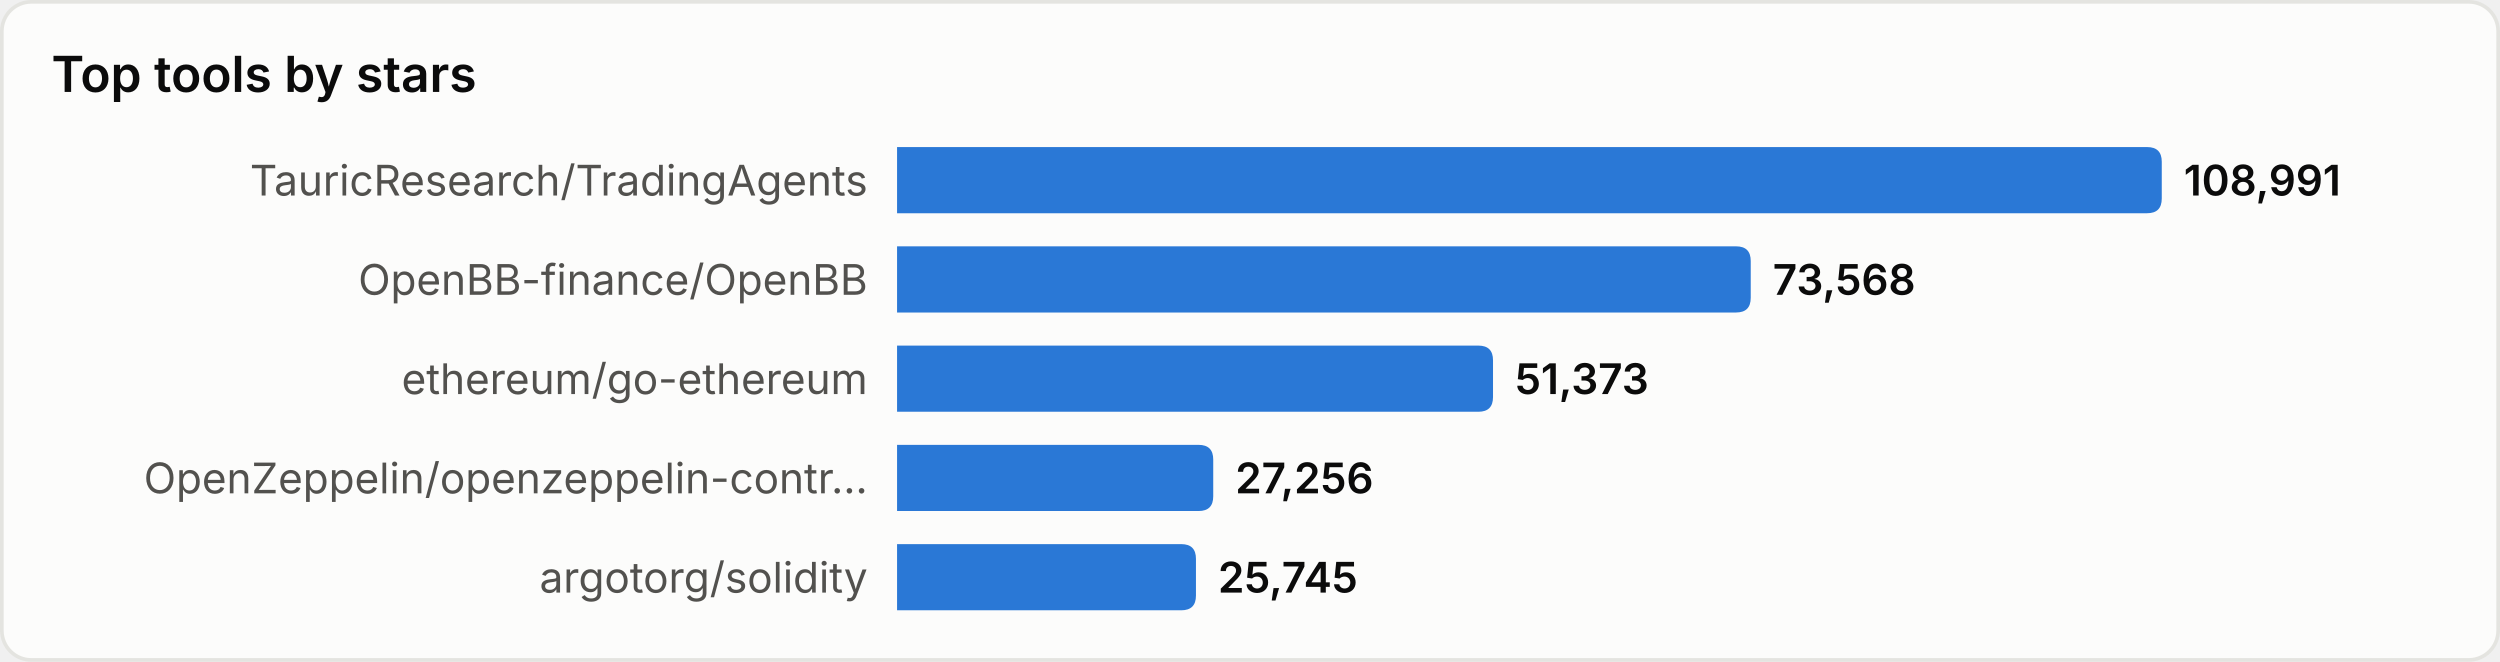
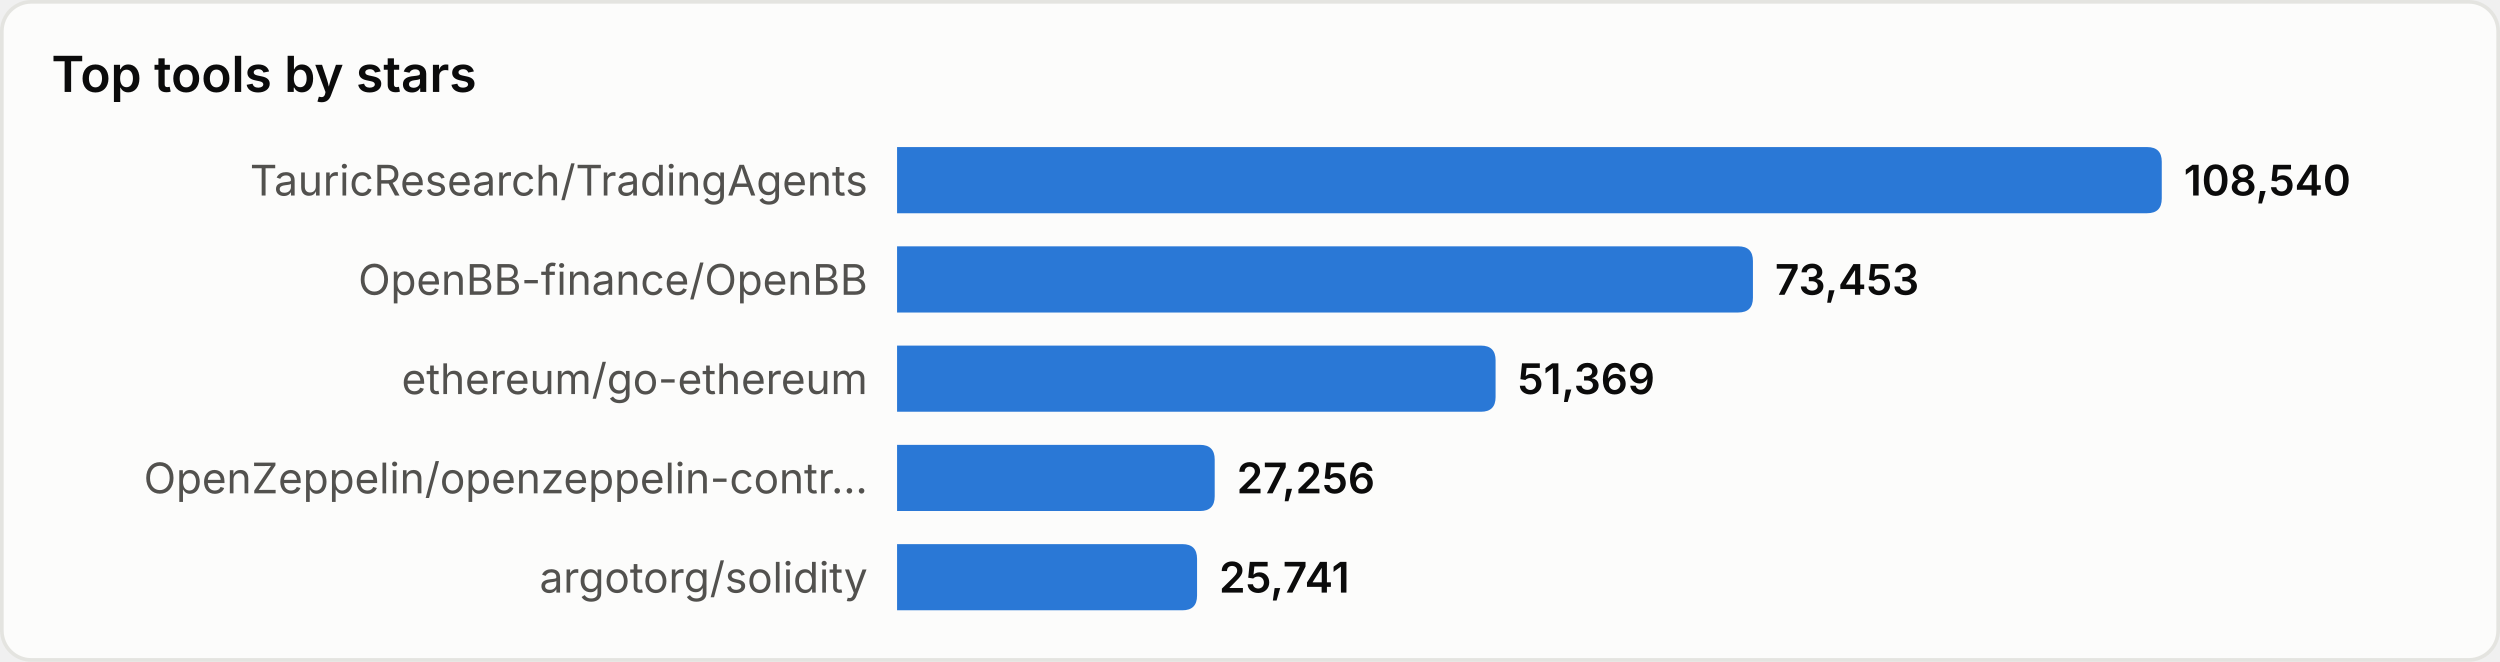
<svg xmlns="http://www.w3.org/2000/svg" width="680" height="180" viewBox="0 0 680 180" role="img" aria-label="Top tools by stars">
  <style>
text{font-family:system-ui,-apple-system,'Segoe UI',sans-serif}
.srf{fill:#fcfcfb;stroke:#e4e4e0}.ttl{fill:#0b0b0b;font-size:13.5px;font-weight:600}
.lbl{fill:#52514e;font-size:11.5px}.val{fill:#0b0b0b;font-size:11.5px;font-weight:600}
.bar{fill:#2a78d6}
@media(prefers-color-scheme:dark){
.srf{fill:#1a1a19;stroke:#33332f}.ttl{fill:#ffffff}
.lbl{fill:#c3c2b7}.val{fill:#ffffff}.bar{fill:#3987e5}
}
</style>
  <rect x="0.5" y="0.5" width="679" height="179" rx="8" class="srf" />
  <text x="14" y="25" class="ttl">Top tools by stars</text>
  <text x="236" y="49.0" class="lbl" text-anchor="end" dominant-baseline="central">TauricResearch/TradingAgents</text>
  <path d="M244,40 h340.0 q4,0 4,4 v10 q0,4 -4,4 h-340.0 z" class="bar" />
-   <text x="594.0" y="49.0" class="val" dominant-baseline="central">108,991</text>
+   <text x="594.0" y="49.0" class="val" dominant-baseline="central">108,540</text>
  <text x="236" y="76.0" class="lbl" text-anchor="end" dominant-baseline="central">OpenBB-finance/OpenBB</text>
-   <path d="M244,67 h228.2 q4,0 4,4 v10 q0,4 -4,4 h-228.2 z" class="bar" />
-   <text x="482.2" y="76.0" class="val" dominant-baseline="central">73,568</text>
+   <path d="M244,67 h228.8 q4,0 4,4 v10 q0,4 -4,4 h-228.8 z" class="bar" />
+   <text x="482.8" y="76.0" class="val" dominant-baseline="central">73,453</text>
  <text x="236" y="103.0" class="lbl" text-anchor="end" dominant-baseline="central">ethereum/go-ethereum</text>
-   <path d="M244,94 h158.1 q4,0 4,4 v10 q0,4 -4,4 h-158.1 z" class="bar" />
-   <text x="412.1" y="103.0" class="val" dominant-baseline="central">51,373</text>
+   <path d="M244,94 h158.8 q4,0 4,4 v10 q0,4 -4,4 h-158.8 z" class="bar" />
+   <text x="412.8" y="103.0" class="val" dominant-baseline="central">51,369</text>
  <text x="236" y="130.0" class="lbl" text-anchor="end" dominant-baseline="central">OpenZeppelin/openzeppelin-contr…</text>
-   <path d="M244,121 h82.0 q4,0 4,4 v10 q0,4 -4,4 h-82.0 z" class="bar" />
-   <text x="336.0" y="130.0" class="val" dominant-baseline="central">27,256</text>
+   <path d="M244,121 h82.4 q4,0 4,4 v10 q0,4 -4,4 h-82.4 z" class="bar" />
+   <text x="336.4" y="130.0" class="val" dominant-baseline="central">27,256</text>
  <text x="236" y="157.0" class="lbl" text-anchor="end" dominant-baseline="central">argotorg/solidity</text>
-   <path d="M244,148 h77.3 q4,0 4,4 v10 q0,4 -4,4 h-77.3 z" class="bar" />
-   <text x="331.3" y="157.0" class="val" dominant-baseline="central">25,745</text>
+   <path d="M244,148 h77.6 q4,0 4,4 v10 q0,4 -4,4 h-77.6 z" class="bar" />
+   <text x="331.6" y="157.0" class="val" dominant-baseline="central">25,741</text>
</svg>
